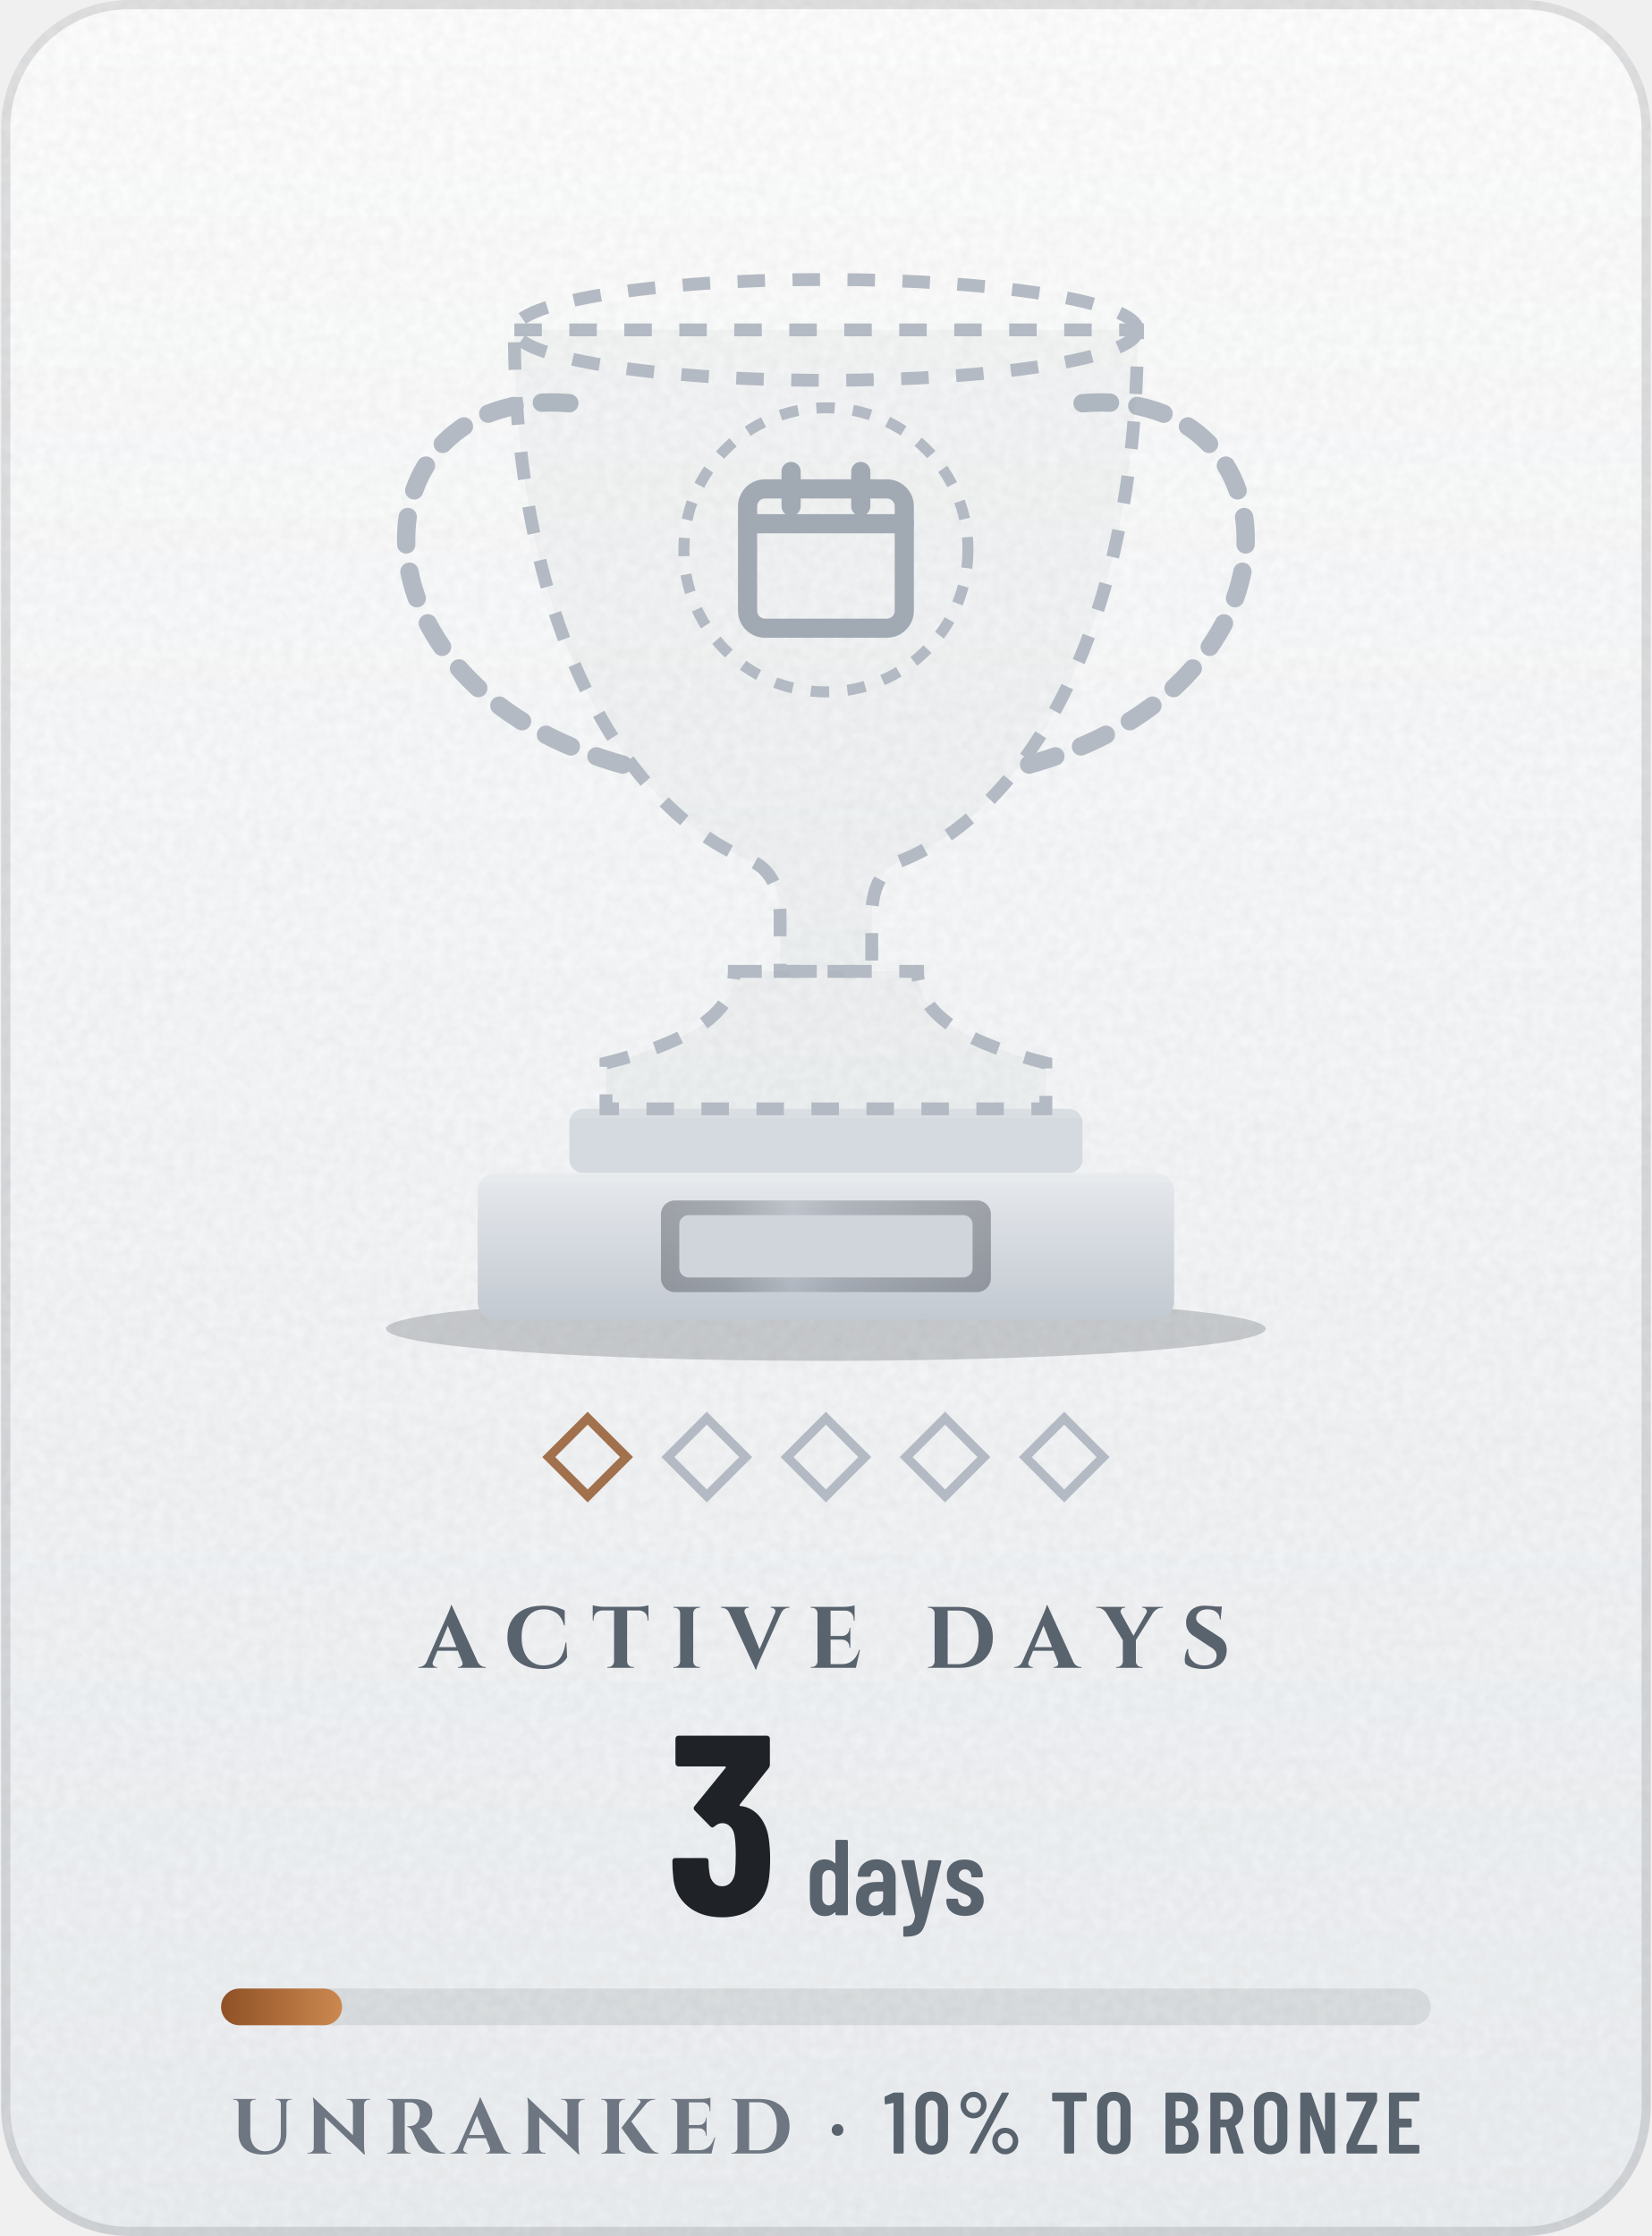
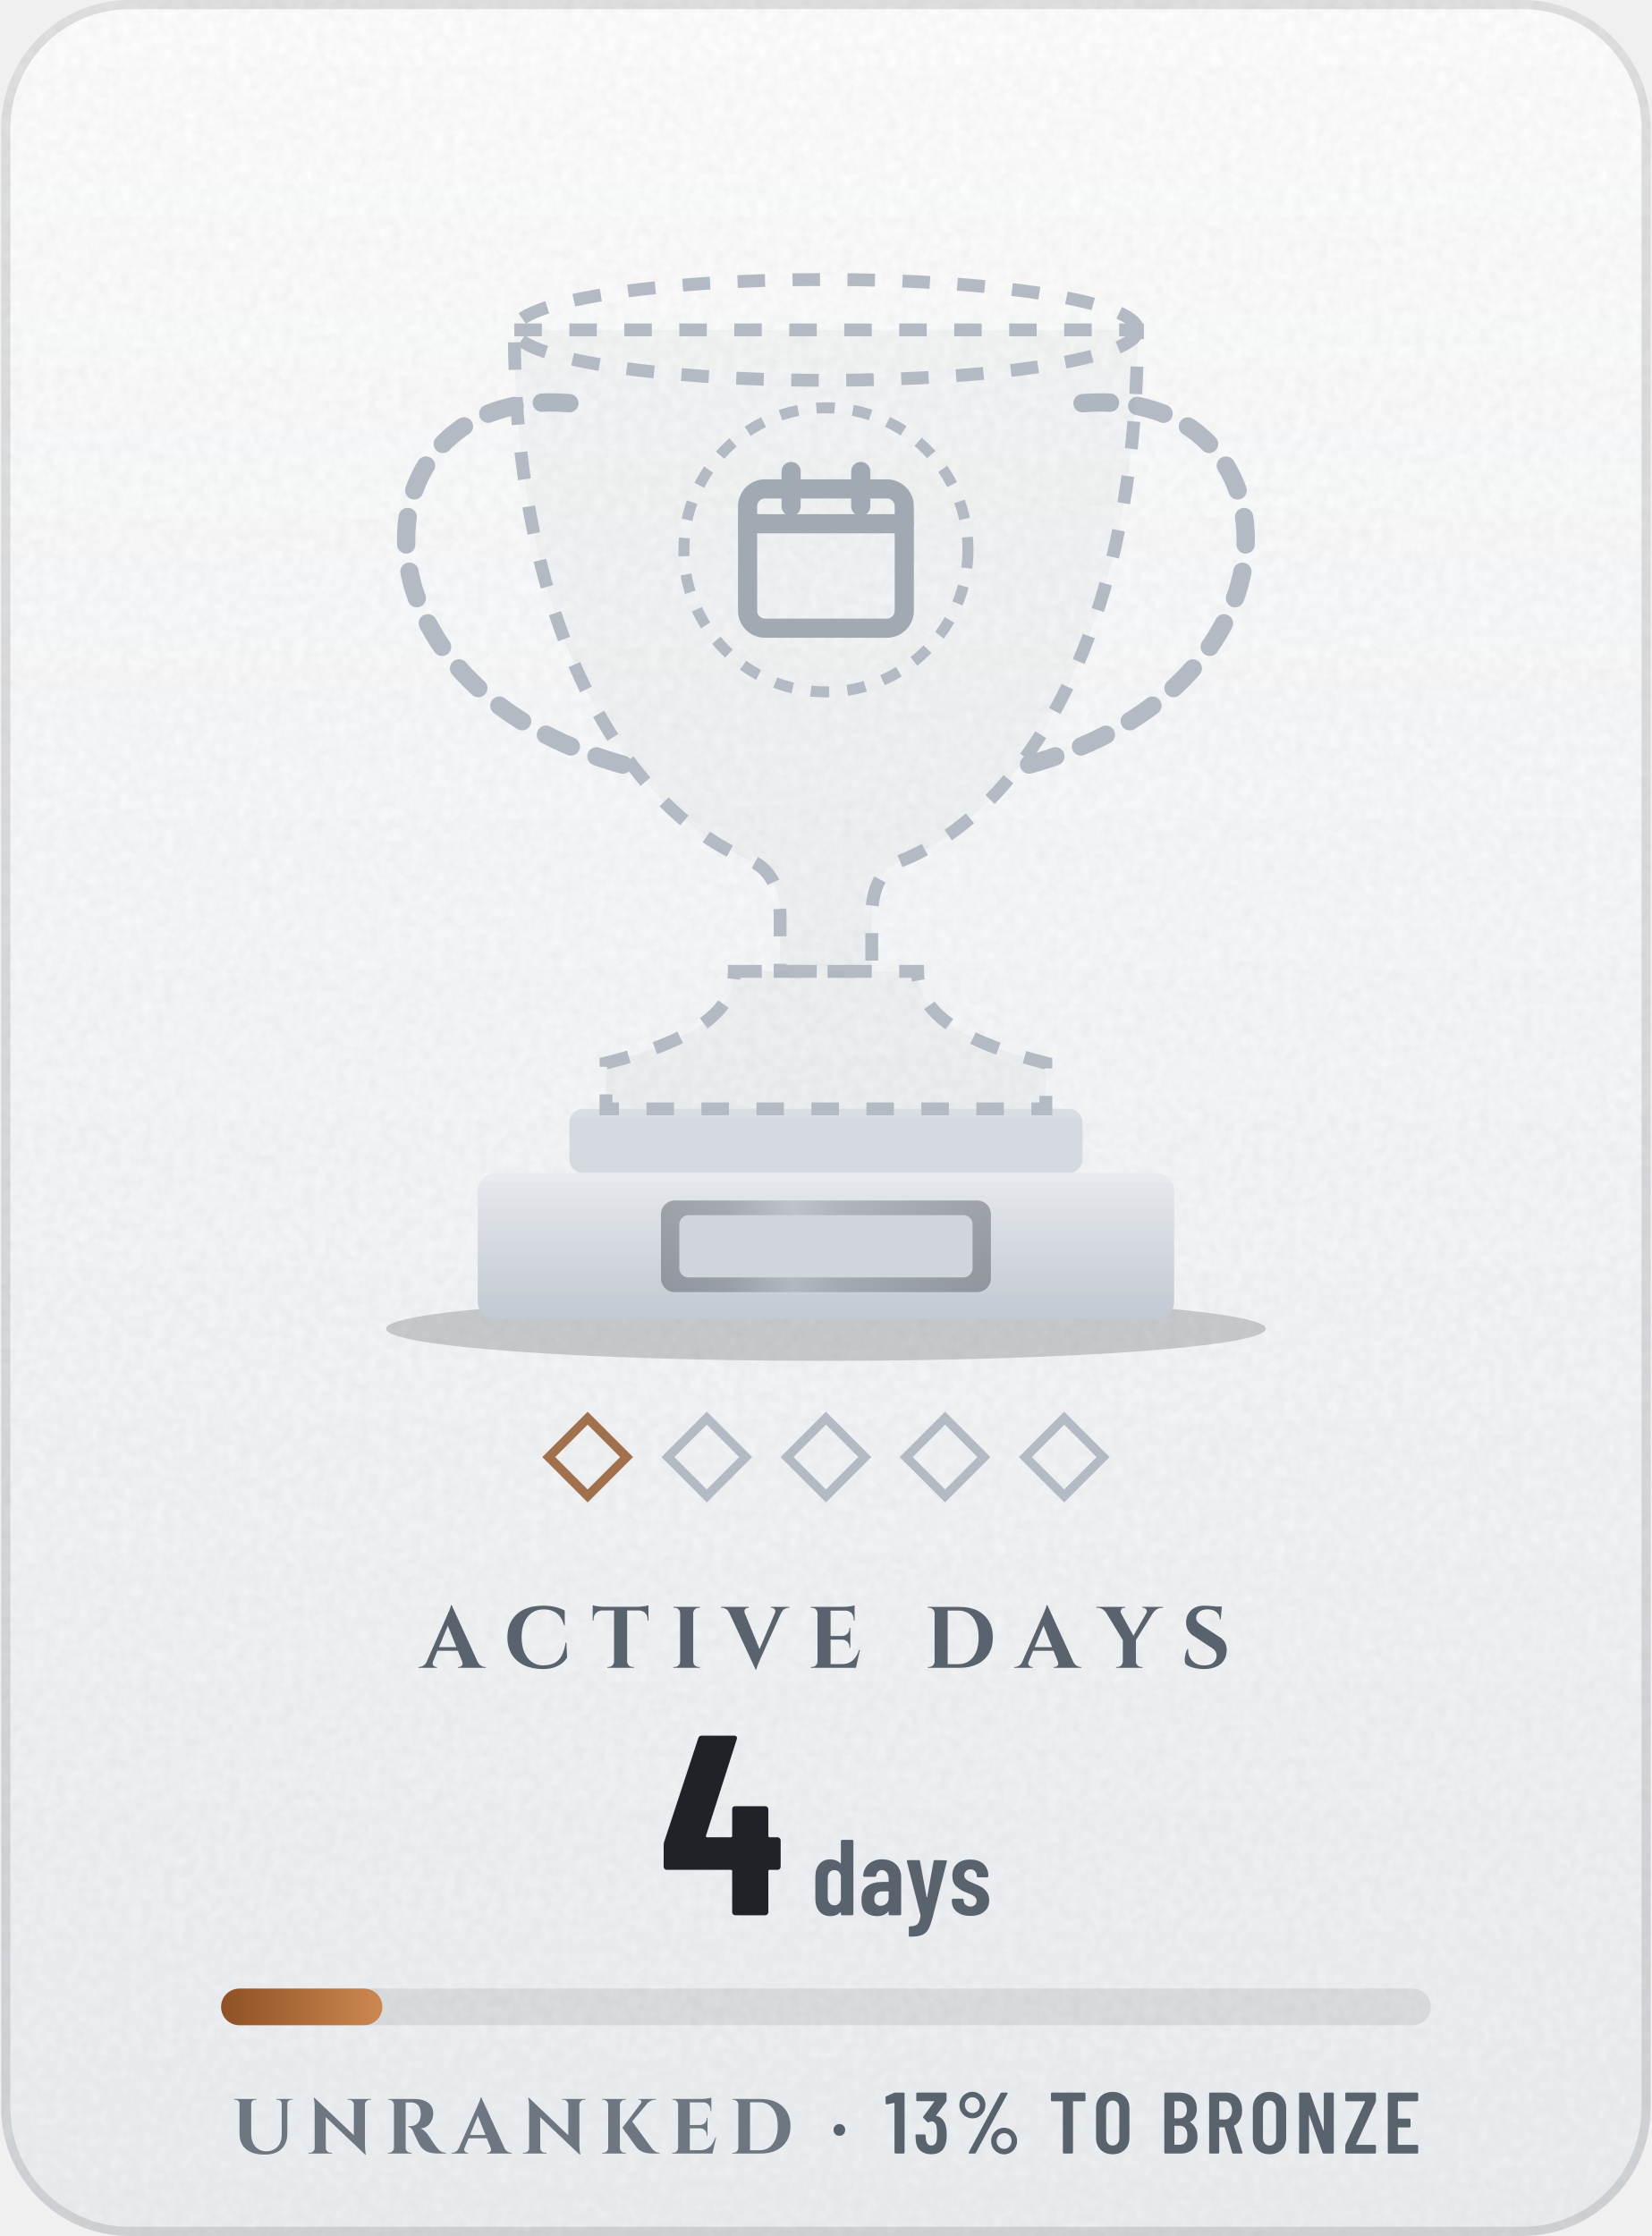
- <svg xmlns="http://www.w3.org/2000/svg" width="164" height="222" viewBox="0 0 180 244" role="img" aria-label="Active Days trophy: Unranked, 3 days, 10% to Bronze">
+ <svg xmlns="http://www.w3.org/2000/svg" width="164" height="222" viewBox="0 0 180 244" role="img" aria-label="Active Days trophy: Unranked, 4 days, 13% to Bronze">
  <defs>
    <linearGradient id="bg" x1="0" y1="0" x2="0" y2="1">
      <stop offset="0" stop-color="#FFFFFF" />
      <stop offset="1" stop-color="#EDF0F3" />
    </linearGradient>
    <clipPath id="card">
      <rect width="180" height="244" rx="14" />
    </clipPath>
    <filter id="grain" x="0" y="0" width="100%" height="100%">
      <feTurbulence type="fractalNoise" baseFrequency=".85" numOctaves="2" stitchTiles="stitch" />
      <feColorMatrix values="0 0 0 0 0 0 0 0 0 0 0 0 0 0 0 0 0 0 .05 0" />
    </filter>
    <radialGradient id="glow" cx=".5" cy=".5" r=".5">
      <stop offset="0" stop-color="#5A626D" stop-opacity="0" />
      <stop offset="1" stop-color="#5A626D" stop-opacity="0" />
    </radialGradient>
    <linearGradient id="mh" x1="0" y1="0" x2="1" y2="0">
      <stop offset="0" stop-color="#252A32" />
      <stop offset="0.2" stop-color="#3A414B" />
      <stop offset="0.4" stop-color="#838B96" />
      <stop offset="0.54" stop-color="#5A626D" />
      <stop offset="0.78" stop-color="#3A414B" />
      <stop offset="1" stop-color="#252A32" />
    </linearGradient>
    <linearGradient id="md" x1="0" y1="0" x2="1" y2="1">
      <stop offset="0" stop-color="#252A32" />
      <stop offset="0.2" stop-color="#3A414B" />
      <stop offset="0.4" stop-color="#838B96" />
      <stop offset="0.54" stop-color="#5A626D" />
      <stop offset="0.78" stop-color="#3A414B" />
      <stop offset="1" stop-color="#252A32" />
    </linearGradient>
    <linearGradient id="mdr" x1="1" y1="1" x2="0" y2="0">
      <stop offset="0" stop-color="#252A32" />
      <stop offset="0.2" stop-color="#3A414B" />
      <stop offset="0.4" stop-color="#838B96" />
      <stop offset="0.54" stop-color="#5A626D" />
      <stop offset="0.78" stop-color="#3A414B" />
      <stop offset="1" stop-color="#252A32" />
    </linearGradient>
    <linearGradient id="dia" x1="0" y1="0" x2="1" y2="0">
      <stop offset="0" stop-color="#2F7DD1" />
      <stop offset=".5" stop-color="#7B61E0" />
      <stop offset="1" stop-color="#C2449A" />
    </linearGradient>
    <linearGradient id="pb" x1="0" y1="0" x2="1" y2="0">
      <stop offset="0" stop-color="#8F5125" />
      <stop offset="1" stop-color="#CC8850" />
    </linearGradient>
    <linearGradient id="shg" x1="0" y1="0" x2="1" y2="0">
      <stop offset="0" stop-color="#FFFFFF" stop-opacity="0" />
      <stop offset=".5" stop-color="#FFFFFF" stop-opacity=".6" />
      <stop offset="1" stop-color="#FFFFFF" stop-opacity="0" />
    </linearGradient>
    <linearGradient id="mu" gradientUnits="userSpaceOnUse" x1="38" y1="0" x2="142" y2="0">
      <stop offset="0" stop-color="#252A32" />
      <stop offset="0.2" stop-color="#3A414B" />
      <stop offset="0.4" stop-color="#838B96" />
      <stop offset="0.54" stop-color="#5A626D" />
      <stop offset="0.78" stop-color="#3A414B" />
      <stop offset="1" stop-color="#252A32" />
    </linearGradient>
    <linearGradient id="cone" x1="0" y1="0" x2="0" y2="1">
      <stop offset="0" stop-color="#FFFFFF" stop-opacity="0" />
      <stop offset="1" stop-color="#FFFFFF" stop-opacity="0" />
    </linearGradient>
    <linearGradient id="rim" x1="0" y1="0" x2="0" y2="1">
      <stop offset="0" stop-color="#181B20" />
      <stop offset="1" stop-color="#3A414B" />
    </linearGradient>
    <linearGradient id="pl" x1="0" y1="0" x2="0" y2="1">
      <stop offset="0" stop-color="#E6E9ED" />
      <stop offset="1" stop-color="#C3C9D1" />
    </linearGradient>
    <radialGradient id="en" cx=".4" cy=".35" r=".75">
      <stop offset="0" stop-color="#E69661" />
      <stop offset=".6" stop-color="#DD732C" />
      <stop offset="1" stop-color="#633414" />
    </radialGradient>
    <clipPath id="cup">
      <path d="M56 36H124C124 70 111 89 98 94C96 95 95 97 95 100V106H85V100C85 97 84 95 82 94C69 89 56 70 56 36Z" />
      <path d="M80 106H100C100 111 106 114 114 116V121H66V116C74 114 80 111 80 106Z" />
    </clipPath>
  </defs>
  <g clip-path="url(#card)">
    <rect width="180" height="244" fill="url(#bg)" />
    <rect width="180" height="244" filter="url(#grain)" />
  </g>
  <rect x=".5" y=".5" width="179" height="243" rx="13.5" fill="none" stroke="#1F2328" stroke-opacity=".13" />
  <circle cx="90" cy="72" r="64" fill="url(#glow)" />
  <ellipse cx="90" cy="145" rx="48" ry="3.5" fill="#1F2328" fill-opacity=".2" />
  <rect x="62" y="121" width="56" height="7" rx="1.5" fill="#D5DAE0" />
  <rect x="62" y="121" width="56" height="1" fill="#FFFFFF" fill-opacity=".1" />
  <rect x="52" y="128" width="76" height="16" rx="2" fill="url(#pl)" />
  <rect x="52" y="128" width="76" height="1" fill="#FFFFFF" fill-opacity=".12" />
  <rect x="72" y="131" width="36" height="10" rx="1.5" fill="url(#mh)" opacity="0.35" />
  <rect x="74" y="132.6" width="32" height="6.8" rx="1" fill="#D0D5DB" />
  <path d="M62 44C38 42 36 76 70 84M118 44C142 42 144 76 110 84" fill="none" stroke="#B3BAC3" stroke-width="2" stroke-dasharray="3 3" stroke-linecap="round" />
  <path d="M56 36H124C124 70 111 89 98 94C96 95 95 97 95 100V106H85V100C85 97 84 95 82 94C69 89 56 70 56 36Z" fill="#1F2328" fill-opacity=".03" stroke="#B3BAC3" stroke-width="1.4" stroke-dasharray="3 3" />
  <path d="M80 106H100C100 111 106 114 114 116V121H66V116C74 114 80 111 80 106Z" fill="#1F2328" fill-opacity=".03" stroke="#B3BAC3" stroke-width="1.4" stroke-dasharray="3 3" />
  <ellipse cx="90" cy="36" rx="34" ry="5.5" fill="none" stroke="#B3BAC3" stroke-width="1.4" stroke-dasharray="3 3" />
  <circle cx="90" cy="60" r="15.5" fill="none" stroke="#B3BAC3" stroke-width="1.2" stroke-dasharray="2 2" />
  <g transform="translate(78.6 48.6) scale(0.95)" fill="none" stroke="#A1A9B3" stroke-width="2.2" stroke-linecap="round" stroke-linejoin="round">
    <rect x="3" y="5" width="18" height="16" rx="2" />
    <path d="M3 9h18M8 3v4M16 3v4" />
  </g>
  <rect x="-3" y="-3" width="6" height="6" transform="translate(64 159) rotate(45)" fill="none" stroke="#8F5125" stroke-opacity=".8" />
  <rect x="-3" y="-3" width="6" height="6" transform="translate(77 159) rotate(45)" fill="none" stroke="#B3BAC3" stroke-opacity="1" />
  <rect x="-3" y="-3" width="6" height="6" transform="translate(90 159) rotate(45)" fill="none" stroke="#B3BAC3" stroke-opacity="1" />
  <rect x="-3" y="-3" width="6" height="6" transform="translate(103 159) rotate(45)" fill="none" stroke="#B3BAC3" stroke-opacity="1" />
  <rect x="-3" y="-3" width="6" height="6" transform="translate(116 159) rotate(45)" fill="none" stroke="#B3BAC3" stroke-opacity="1" />
  <g transform="translate(45.8 182) scale(0.0095 -0.0095)" fill="#59636E">
    <use href="#s65" x="0" />
    <use href="#s67" x="949" />
    <use href="#s84" x="1960" />
    <use href="#s73" x="2859" />
    <use href="#s86" x="3477" />
    <use href="#s69" x="4437" />
    <use href="#s68" x="5782" />
    <use href="#s65" x="6842" />
    <use href="#s89" x="7790" />
    <use href="#s83" x="8724" />
  </g>
-   <g transform="translate(72.6 209) scale(0.028 -0.028)" fill="#1F2328">
-     <use href="#n51" x="0" />
+   <g transform="translate(71.9 209) scale(0.028 -0.028)" fill="#1F2328">
+     <use href="#n52" x="0" />
  </g>
-   <g transform="translate(87.8 209) scale(0.01176 -0.01176)" fill="#59636E">
+   <g transform="translate(88.4 209) scale(0.01176 -0.01176)" fill="#59636E">
    <use href="#m100" x="0" />
    <use href="#m97" x="437" />
    <use href="#m121" x="871" />
    <use href="#m115" x="1274" />
  </g>
  <rect x="24" y="217" width="132" height="4" rx="2" fill="#1F2328" fill-opacity=".09" />
-   <rect x="24" y="217" width="13.2" height="4" rx="2" fill="url(#pb)" />
-   <g transform="translate(25 235) scale(0.0085 -0.0085)" fill="#6E7781">
+   <rect x="24" y="217" width="17.6" height="4" rx="2" fill="url(#pb)" />
+   <g transform="translate(25.1 235) scale(0.0085 -0.0085)" fill="#6E7781">
    <use href="#s85" x="0" />
    <use href="#s78" x="962" />
    <use href="#s82" x="1968" />
    <use href="#s65" x="2857" />
    <use href="#s78" x="3715" />
    <use href="#s75" x="4721" />
    <use href="#s69" x="5619" />
    <use href="#s68" x="6392" />
  </g>
-   <g transform="translate(90.3 235) scale(0.009 -0.009)" fill="#59636E">
+   <g transform="translate(90.5 235) scale(0.009 -0.009)" fill="#59636E">
    <use href="#m183" x="0" />
  </g>
-   <g transform="translate(96.3 235) scale(0.0095 -0.0095)" fill="#59636E">
+   <g transform="translate(96.4 235) scale(0.0095 -0.0095)" fill="#59636E">
    <use href="#m49" x="0" />
-     <use href="#m48" x="327" />
-     <use href="#m37" x="829" />
-     <use href="#m84" x="1907" />
-     <use href="#m79" x="2411" />
-     <use href="#m66" x="3183" />
-     <use href="#m82" x="3698" />
-     <use href="#m79" x="4212" />
-     <use href="#m78" x="4731" />
-     <use href="#m90" x="5291" />
-     <use href="#m69" x="5750" />
+     <use href="#m51" x="327" />
+     <use href="#m37" x="805" />
+     <use href="#m84" x="1883" />
+     <use href="#m79" x="2387" />
+     <use href="#m66" x="3159" />
+     <use href="#m82" x="3674" />
+     <use href="#m79" x="4188" />
+     <use href="#m78" x="4707" />
+     <use href="#m90" x="5267" />
+     <use href="#m69" x="5726" />
  </g>
  <defs>
    <path id="m37" d="M54 557Q54 598 74 633Q94 668 128 688Q163 709 204 709Q244 709 278 688Q313 668 333 633Q353 598 353 557Q353 515 333 480Q313 445 279 424Q245 404 204 404Q163 404 128 424Q94 445 74 480Q54 515 54 557ZM162 14 526 692Q530 700 541 700H599Q606 700 608 696Q610 692 607 686L243 8Q239 0 228 0H170Q163 0 161 4Q159 8 162 14ZM289 557Q289 594 264 620Q239 647 204 647Q168 647 143 621Q118 595 118 557Q118 519 143 492Q168 466 204 466Q240 466 264 492Q289 519 289 557ZM419 144Q419 185 439 220Q459 255 493 276Q527 296 568 296Q609 296 643 276Q677 255 697 220Q717 185 717 144Q717 102 697 67Q677 32 643 12Q609 -9 568 -9Q527 -9 493 12Q459 32 439 67Q419 102 419 144ZM654 144Q654 182 629 208Q604 234 568 234Q532 234 507 208Q482 182 482 144Q482 106 507 80Q532 53 568 53Q604 53 629 80Q654 106 654 144Z" />
-     <path id="m48" d="M38 183V517Q38 604 89 658Q140 711 224 711Q309 711 360 658Q412 604 412 517V183Q412 96 360 42Q309 -11 224 -11Q140 -11 89 42Q38 96 38 183ZM296 176V524Q296 563 276 586Q257 610 224 610Q192 610 173 586Q154 563 154 524V176Q154 137 173 114Q192 90 224 90Q257 90 276 114Q296 137 296 176Z" />
    <path id="m49" d="M122 700H218Q223 700 226 696Q230 693 230 688V12Q230 7 226 4Q223 0 218 0H126Q121 0 118 4Q114 7 114 12V576Q114 578 112 580Q111 582 109 581L27 565H24Q13 565 13 576L10 643Q10 653 18 657L107 697Q114 700 122 700Z" />
+     <path id="m51" d="M387 218Q387 169 380 134Q368 66 326 29Q283 -8 210 -8Q134 -8 86 32Q38 73 32 143Q30 165 28 207Q28 219 40 219H132Q144 219 144 207Q146 173 148 156Q153 125 169 108Q185 92 210 92Q234 92 250 108Q266 123 271 152Q276 182 276 230Q276 281 269 315Q263 341 248 355Q233 369 210 369Q195 369 183 360Q177 356 174 356Q172 356 166 360L119 408Q115 412 115 417Q115 421 118 425L243 595Q245 597 244 599Q242 601 239 601H49Q44 601 40 604Q37 608 37 613V688Q37 693 40 696Q44 700 49 700H373Q378 700 382 696Q385 693 385 688V609Q385 602 380 594L266 438Q262 432 268 431Q309 426 338 392Q368 358 378 307Q387 267 387 218Z" />
    <path id="m66" d="M242 0H66Q61 0 58 4Q54 7 54 12V688Q54 693 58 696Q61 700 66 700H224Q319 700 373 652Q427 604 427 512Q427 409 354 365Q349 362 352 359Q391 334 413 292Q435 250 435 192Q435 100 382 50Q328 0 242 0ZM170 595V409Q170 404 175 404H226Q267 404 290 429Q313 454 313 500Q313 548 290 574Q267 600 226 600H175Q170 600 170 595ZM319 208Q319 260 296 290Q273 319 233 319H175Q170 319 170 314V106Q170 101 175 101H233Q273 101 296 129Q319 157 319 208Z" />
    <path id="m69" d="M391 600H175Q170 600 170 595V406Q170 401 175 401H303Q308 401 312 398Q315 394 315 389V312Q315 307 312 304Q308 300 303 300H175Q170 300 170 295V105Q170 100 175 100H391Q396 100 400 96Q403 93 403 88V12Q403 7 400 4Q396 0 391 0H66Q61 0 58 4Q54 7 54 12V688Q54 693 58 696Q61 700 66 700H391Q396 700 400 696Q403 693 403 688V612Q403 607 400 604Q396 600 391 600Z" />
    <path id="m78" d="M350 700H441Q446 700 450 696Q453 693 453 688V12Q453 7 450 4Q446 0 441 0H336Q326 0 323 10L174 434Q173 437 170 436Q168 436 168 433L169 12Q169 7 166 4Q162 0 157 0H66Q61 0 58 4Q54 7 54 12V688Q54 693 58 696Q61 700 66 700H169Q179 700 182 690L332 269Q333 266 336 266Q338 267 338 270V688Q338 693 342 696Q345 700 350 700Z" />
    <path id="m79" d="M42 182V518Q42 604 94 656Q147 708 233 708Q319 708 372 656Q425 604 425 518V182Q425 96 372 44Q319 -8 233 -8Q147 -8 94 44Q42 96 42 182ZM309 177V523Q309 561 288 584Q267 608 233 608Q199 608 178 584Q158 561 158 523V177Q158 139 178 116Q199 92 233 92Q267 92 288 116Q309 139 309 177Z" />
    <path id="m82" d="M318 10 233 297Q231 301 228 301H175Q170 301 170 296V12Q170 7 166 4Q163 0 158 0H66Q61 0 58 4Q54 7 54 12V688Q54 693 58 696Q61 700 66 700H254Q307 700 348 674Q388 649 410 602Q433 556 433 496Q433 434 409 389Q385 344 342 321Q338 320 339 315L437 14Q438 12 438 9Q438 0 427 0H331Q321 0 318 10ZM170 595V396Q170 391 175 391H236Q272 391 294 419Q317 447 317 495Q317 543 294 572Q272 600 236 600H175Q170 600 170 595Z" />
    <path id="m84" d="M425 688V612Q425 607 422 604Q418 600 413 600H286Q281 600 281 595V12Q281 7 278 4Q274 0 269 0H177Q172 0 168 4Q165 7 165 12V595Q165 600 160 600H40Q35 600 32 604Q28 607 28 612V688Q28 693 32 696Q35 700 40 700H413Q418 700 422 696Q425 693 425 688Z" />
    <path id="m90" d="M25 12V92Q25 100 28 107L252 594Q253 596 252 598Q251 600 249 600H37Q32 600 28 604Q25 607 25 612V688Q25 693 28 696Q32 700 37 700H365Q370 700 374 696Q377 693 377 688V608Q377 601 374 593L150 106Q149 104 150 102Q151 100 153 100H365Q370 100 374 96Q377 93 377 88V12Q377 7 374 4Q370 0 365 0H37Q32 0 28 4Q25 7 25 12Z" />
    <path id="m97" d="M397 352V12Q397 7 394 4Q390 0 385 0H293Q288 0 284 4Q281 7 281 12V31Q281 34 279 35Q277 36 275 33Q240 -8 173 -8Q116 -8 72 24Q29 57 29 143Q29 233 82 271Q134 309 224 309H276Q281 309 281 314V340Q281 376 263 398Q245 419 218 419Q197 419 183 406Q169 392 166 369Q165 357 153 357H56Q44 357 45 369Q50 437 98 478Q147 519 220 519Q299 519 348 473Q397 427 397 352ZM281 160V217Q281 222 276 222H224Q190 222 169 204Q148 185 148 150Q148 119 164 104Q180 88 205 88Q235 88 258 107Q281 126 281 160Z" />
    <path id="m100" d="M287 700H379Q384 700 388 696Q391 693 391 688V12Q391 7 388 4Q384 0 379 0H287Q282 0 278 4Q275 7 275 12V24Q275 27 273 28Q271 29 269 27Q233 -8 179 -8Q112 -8 75 36Q38 80 38 154V357Q38 433 76 476Q113 519 179 519Q202 519 226 510Q250 502 269 483Q271 481 273 482Q275 483 275 486V688Q275 693 278 696Q282 700 287 700ZM275 149V362Q271 388 255 404Q239 419 215 419Q187 419 170 400Q153 380 153 348V163Q153 131 170 112Q187 92 215 92Q239 92 255 108Q271 123 275 149Z" />
    <path id="m115" d="M30 135V142Q30 147 34 150Q37 154 42 154H128Q133 154 136 150Q140 147 140 142V137Q140 113 158 97Q177 81 204 81Q230 81 245 96Q260 111 260 134Q260 154 247 168Q234 181 219 188Q204 195 165 211Q108 233 72 267Q35 301 35 368Q35 438 80 478Q124 517 200 517Q278 517 324 476Q369 434 369 364Q369 359 366 356Q362 352 357 352H273Q268 352 264 356Q261 359 261 364V370Q261 394 244 410Q228 426 203 426Q177 426 162 410Q146 393 146 370Q146 351 158 338Q170 325 185 318Q200 310 235 295Q277 278 306 262Q334 245 356 214Q377 184 377 139Q377 72 330 33Q283 -6 203 -6Q124 -6 77 32Q30 70 30 135Z" />
    <path id="m121" d="M34 -187V-115Q34 -110 37 -106Q40 -103 44 -103Q77 -102 96 -94Q115 -87 126 -66Q138 -44 143 -3L142 3L16 499V503Q16 512 27 512H125Q137 512 138 501L199 170Q200 167 202 167Q204 167 205 170L264 501Q265 512 277 512L376 510Q390 510 387 497L253 -28Q234 -99 213 -134Q192 -169 154 -184Q116 -199 45 -199H40Q38 -199 36 -196Q34 -192 34 -187Z" />
    <path id="m183" d="M37 286Q37 317 57 337Q77 357 108 357Q139 357 158 337Q178 317 178 286Q178 255 158 235Q138 215 108 215Q77 215 57 235Q37 255 37 286Z" />
-     <path id="n51" d="M404 222Q404 178 400 147Q392 75 344 34Q297 -8 217 -8Q134 -8 82 36Q30 80 26 153Q23 180 23 211Q23 223 35 223H152Q164 223 164 211Q164 188 167 168Q170 142 183 128Q196 113 217 113Q237 113 250 127Q263 141 267 165Q270 200 270 237Q270 284 265 311Q261 334 248 346Q236 359 217 359Q202 359 187 346Q181 342 179 342Q175 342 170 347L110 408Q106 412 106 417Q106 421 109 425L230 574Q232 576 231 578Q230 580 227 580H47Q42 580 38 584Q35 587 35 592V688Q35 693 38 696Q42 700 47 700H391Q396 700 400 696Q403 693 403 688V588Q403 580 398 573L286 432Q285 430 285 428Q285 426 287 426Q331 422 362 386Q392 350 399 296Q404 258 404 222Z" />
+     <path id="n52" d="M470 292V189Q470 184 466 180Q463 177 458 177H427Q422 177 422 172V12Q422 7 418 4Q415 0 410 0H293Q288 0 284 4Q281 7 281 12V172Q281 177 276 177H26Q21 177 18 180Q14 184 14 189V271Q14 280 16 286L149 690Q152 700 162 700H289Q295 700 298 696Q301 693 299 686L179 310Q178 304 183 304H276Q281 304 281 309V413Q281 418 284 422Q288 425 293 425H410Q415 425 418 422Q422 418 422 413V309Q422 304 427 304H458Q463 304 466 300Q470 297 470 292Z" />
    <path id="s65" d="M354 720 656 60Q671 36 690 25Q714 10 737 10H745V0H427V10H436Q456 10 471 26Q486 43 474 73L425 196H190L138 69Q132 52 136 39Q141 25 153 18Q165 10 177 10H186V0H-28V10H-19Q4 10 29 25Q48 36 62 60L296 589Q299 595 306 612Q314 628 322 649Q331 670 338 690Q345 709 345 720ZM208 238H408L310 484Z" />
    <path id="s67" d="M722 292 731 120Q709 83 672 53Q635 23 580 4Q525 -14 450 -14Q328 -13 236 30Q145 74 95 155Q45 236 45 351Q45 463 94 544Q143 626 234 670Q326 714 453 714Q533 714 596 698Q660 682 703 659L704 488H695Q668 587 607 630Q546 672 464 672Q384 672 327 633Q270 594 239 523Q208 452 208 353Q208 254 238 182Q267 110 322 70Q376 30 450 28Q527 28 580 53Q633 78 666 136Q698 194 714 292Z" />
    <path id="s68" d="M405 700Q523 700 609 658Q695 615 742 536Q788 458 788 350Q788 242 742 164Q695 85 609 42Q523 0 405 0H42V10H55Q81 10 100 28Q118 47 119 73V627Q119 653 100 672Q81 690 55 690H43L42 700ZM269 658V42H393Q465 42 517 80Q569 117 597 186Q625 255 625 350Q625 445 597 514Q569 583 517 620Q465 658 393 658Z" />
    <path id="s69" d="M606 205 560 0H42V10H55Q81 10 100 28Q118 47 119 73V627Q118 653 100 672Q81 690 55 690H42V700H423Q445 700 470 703Q494 706 515 710Q536 714 545 718V543H535V555Q535 601 508 629Q484 653 447 657H269V366H401Q438 367 462 392Q486 416 486 453V460H496V230H486V238Q486 275 462 299Q438 323 401 324H269V43H400Q450 43 488 62Q526 82 553 118Q580 155 596 205Z" />
    <path id="s73" d="M119 73V627Q118 653 100 672Q81 690 55 690H42V700H346V690H333Q307 690 288 672Q270 653 269 627V73Q270 47 288 28Q307 10 333 10H346V0H42V10H55Q81 10 100 28Q118 47 119 73Z" />
    <path id="s75" d="M119 73V627Q118 653 100 672Q81 690 55 690H42V700H346V690H333Q307 690 288 672Q270 653 269 627V73Q270 47 288 28Q307 10 333 10H346V0H42V10H55Q81 10 100 28Q118 47 119 73ZM734 700V691H730Q697 691 669 678Q645 666 627 650L427 412L675 72Q698 42 722 26Q746 11 777 10V0H695Q684 0 658 1Q633 2 601 9Q569 16 536 34Q504 51 480 83Q475 90 460 110Q445 130 425 158Q405 186 384 216Q362 245 343 271Q324 297 313 314L301 330L540 646Q551 662 543 676Q535 691 515 691H505V700Z" />
    <path id="s78" d="M108 715 613 234V629Q612 655 594 672Q577 690 551 690H532V700H835V690H817Q792 690 774 672Q756 655 755 629V114Q755 77 758 48Q761 18 764 2L767 -14H758L252 467L253 71Q253 46 271 28Q289 10 314 10H333V0H30V10H49Q74 10 92 28Q110 46 110 71V590Q110 646 104 681L98 715Z" />
    <path id="s82" d="M122 73V627Q121 653 102 672Q84 690 58 690H45V700H388Q433 700 476 690Q519 680 552 658Q586 636 606 600Q626 564 626 511Q626 469 608 428Q591 386 555 356Q519 327 462 321Q494 311 520 285Q547 259 564 233Q565 231 576 215Q586 199 602 176Q617 152 634 128Q651 104 665 86Q687 59 705 42Q723 26 743 18Q763 11 789 10V0H691Q637 0 593 10Q549 19 515 42Q481 65 456 104Q448 116 438 134Q429 153 419 174Q409 195 400 214Q390 234 383 250Q376 266 373 275Q360 307 342 323Q325 339 305 342V352H336Q363 352 388 363Q414 374 434 399Q454 424 462 468Q464 477 466 489Q467 501 466 516Q463 588 430 622Q397 655 348 656Q334 657 318 656Q301 656 288 656H272V73Q272 47 291 28Q310 10 336 10H348V0H45V10H58Q84 10 102 28Q121 47 122 73Z" />
    <path id="s83" d="M277 714Q297 714 326 712Q356 710 388 707Q399 705 409 704H476L475 692Q475 692 475 692L463 557H453Q453 609 414 640Q376 672 312 672Q254 672 218 644Q183 616 181 576Q180 546 200 524Q220 502 251 483L442 359Q488 333 512 291Q535 249 532 193Q527 95 457 40Q387 -14 267 -14Q223 -14 182 -6Q140 1 108 14Q76 28 57 47Q49 69 50 100Q51 131 60 163Q68 195 81 216H90Q86 165 108 122Q131 78 174 52Q218 27 278 28Q344 29 380 62Q416 94 416 140Q416 171 398 196Q379 221 337 244L162 360Q109 390 85 437Q61 484 66 539Q71 591 97 630Q123 670 168 692Q214 714 277 714Z" />
    <path id="s84" d="M654 719V544L644 545V556Q644 603 616 630Q589 658 542 659H409V73Q410 47 428 28Q447 10 473 10H486V0H182V10H195Q221 10 240 28Q258 47 259 73V659H125Q79 658 52 630Q24 603 24 556V545L14 544V719Q24 715 44 711Q65 707 90 704Q115 701 136 701H532Q554 701 578 704Q603 707 624 711Q645 715 654 719Z" />
    <path id="s85" d="M326 700V690H310Q288 690 272 676Q257 662 257 640V260Q257 189 280 137Q304 85 348 57Q391 29 451 29Q512 29 556 56Q601 82 625 131Q649 180 649 247V640Q649 662 634 676Q618 690 596 690H580V700H790V690H774Q752 690 736 676Q721 662 721 640V253Q721 171 686 111Q652 51 588 18Q523 -14 432 -14Q326 -14 253 18Q180 51 144 110Q107 170 107 252V640Q107 662 92 676Q76 690 54 690H38V700Z" />
    <path id="s86" d="M368 -20 68 627Q52 661 28 676Q3 690 -20 690H-28V700H290V690H281Q262 690 248 674Q233 657 244 627L413 214L589 627Q602 657 586 674Q570 690 551 690H542V700H756V690H747Q725 690 700 676Q676 661 660 627H659L426 111Q424 105 416 88Q409 72 400 51Q391 30 384 10Q378 -9 377 -20Z" />
    <path id="s89" d="M543 628Q552 642 548 656Q544 671 533 680Q522 690 508 690H496V700H735V690H721Q690 690 662 672Q635 654 620 631H619L423 318V73Q423 47 442 28Q461 10 487 10H499V0H196V10H209Q235 10 254 28Q272 47 273 73V318L83 631Q69 654 42 672Q15 690 -17 690H-31V700H300V690H287Q265 690 254 670Q242 650 251 629L395 369L543 628ZM367 322H368Z" />
  </defs>
</svg>
